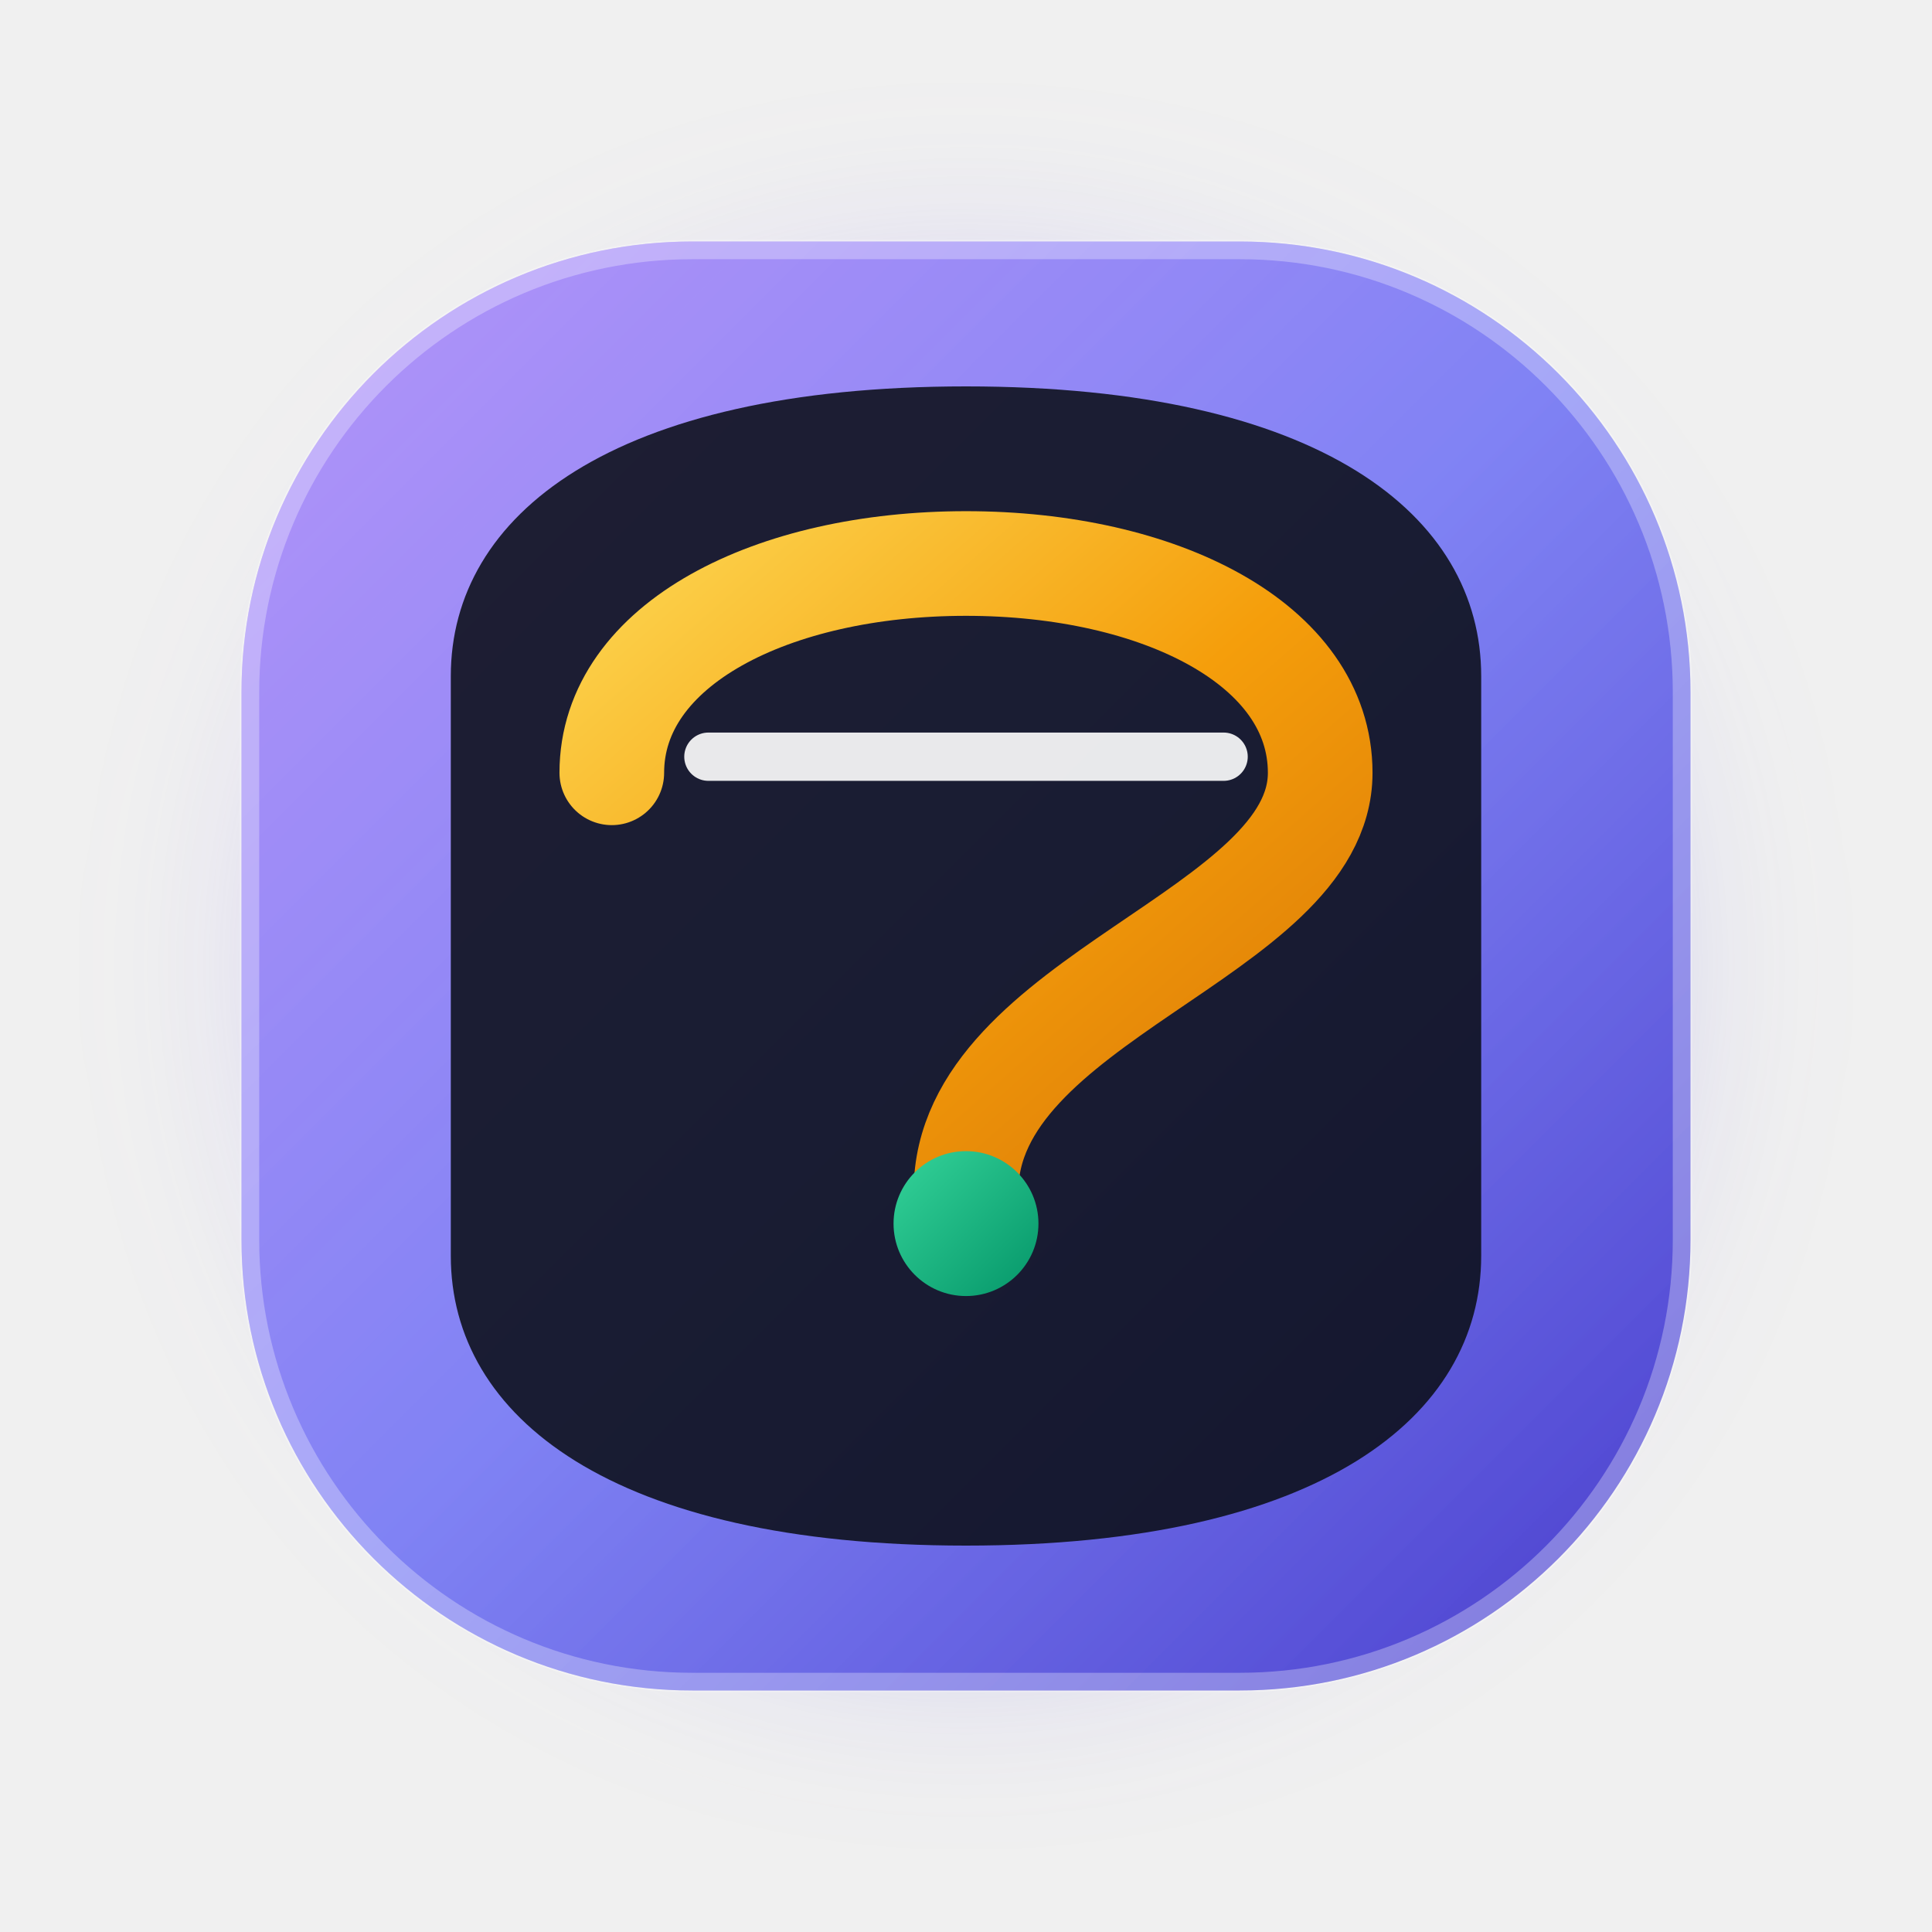
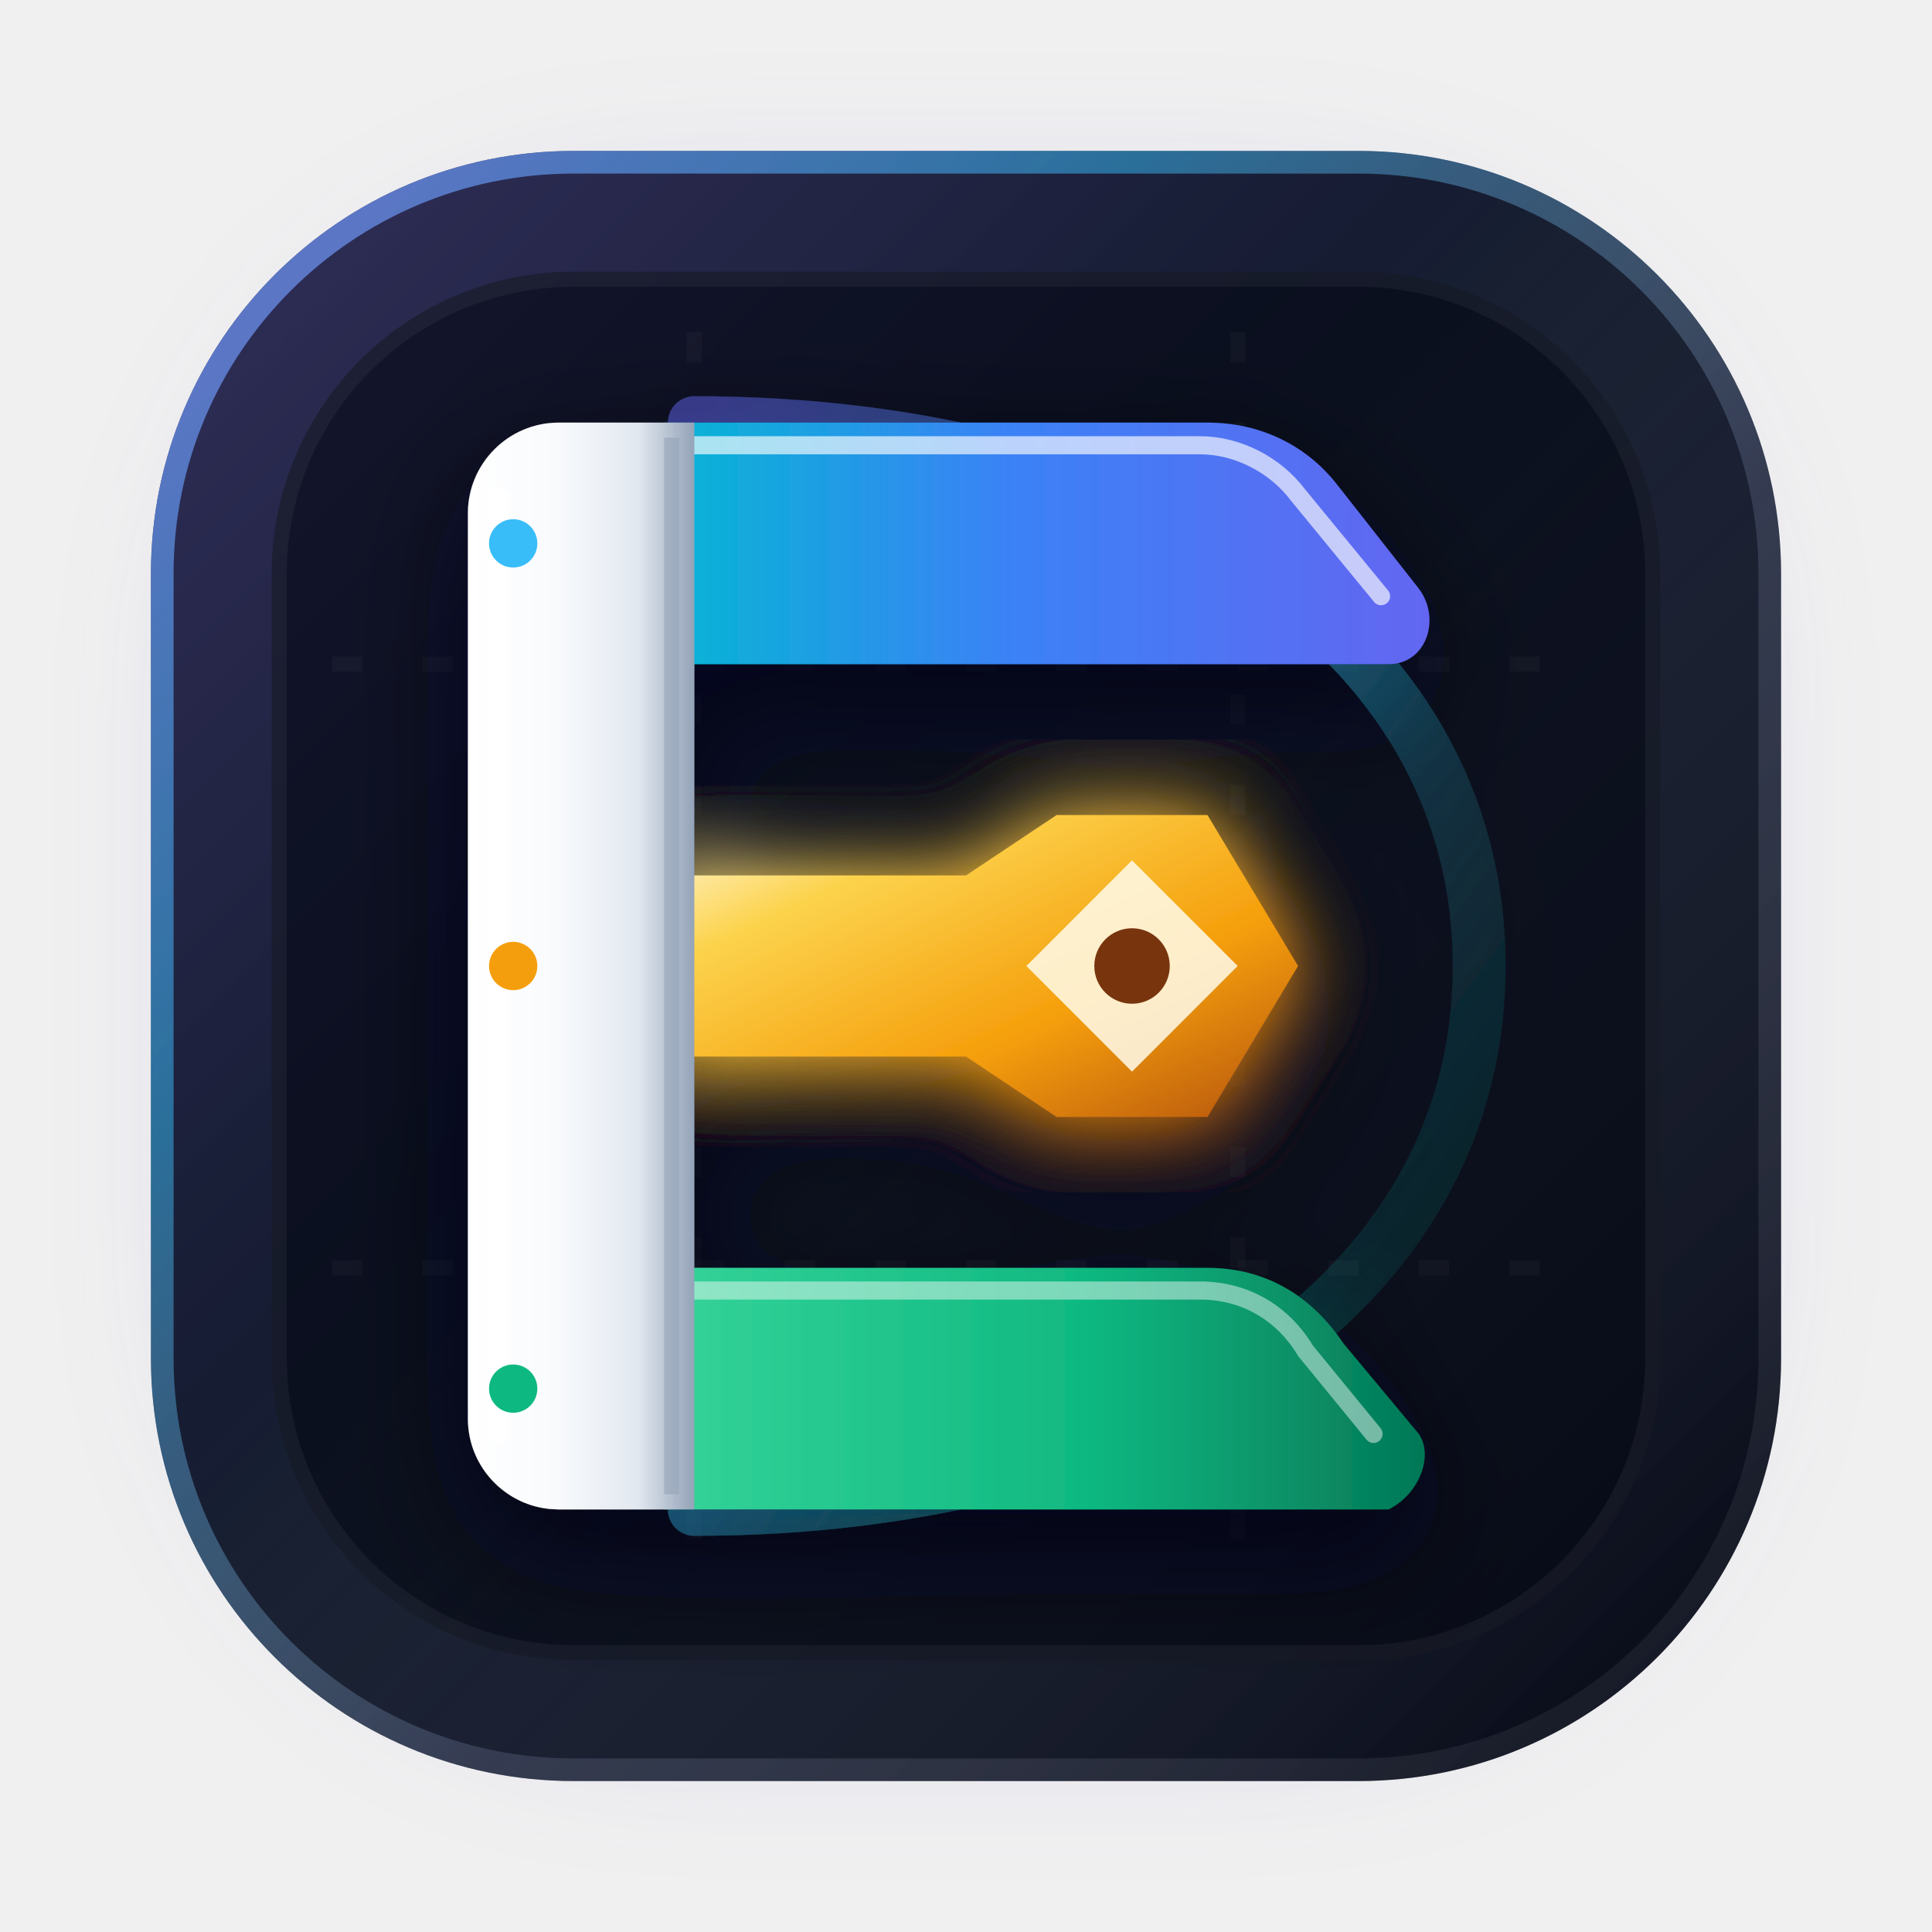
- <svg xmlns="http://www.w3.org/2000/svg" viewBox="0 0 120 120" width="100%" height="100%">
+ <svg xmlns="http://www.w3.org/2000/svg" viewBox="0 0 128 128" width="100%" height="100%">
  <defs>
-     <filter id="neon-glow" x="-20%" y="-20%" width="140%" height="140%">
+     <filter id="vault-glow" x="-20%" y="-20%" width="140%" height="140%">
      <feGaussianBlur stdDeviation="6" result="blur" />
      <feComposite in="SourceGraphic" in2="blur" operator="over" />
    </filter>
-     <linearGradient id="primary-grad" x1="0%" y1="0%" x2="100%" y2="100%">
-       <stop offset="0%" stop-color="#8b5cf6" />
-       <stop offset="50%" stop-color="#6366f1" />
-       <stop offset="100%" stop-color="#4338ca" />
+     <filter id="emblem-shadow" x="-20%" y="-20%" width="140%" height="140%">
+       <feDropShadow dx="0" dy="3" stdDeviation="4" flood-color="#020617" flood-opacity="0.8" />
+     </filter>
+     <filter id="gold-shimmer" x="-25%" y="-25%" width="150%" height="150%">
+       <feGaussianBlur stdDeviation="2.5" result="glow" />
+       <feComposite in="SourceGraphic" in2="glow" operator="over" />
+     </filter>
+     <linearGradient id="vault-bg" x1="0%" y1="0%" x2="100%" y2="100%">
+       <stop offset="0%" stop-color="#1e1b4b" />
+       <stop offset="45%" stop-color="#0f172a" />
+       <stop offset="100%" stop-color="#020617" />
    </linearGradient>
-     <linearGradient id="gold-grad" x1="0%" y1="0%" x2="100%" y2="100%">
-       <stop offset="0%" stop-color="#fcd34d" />
-       <stop offset="50%" stop-color="#f59e0b" />
-       <stop offset="100%" stop-color="#d97706" />
+     <linearGradient id="rim-light" x1="0%" y1="0%" x2="100%" y2="100%">
+       <stop offset="0%" stop-color="#818cf8" stop-opacity="0.75" />
+       <stop offset="30%" stop-color="#38bdf8" stop-opacity="0.5" />
+       <stop offset="60%" stop-color="#c7d2fe" stop-opacity="0.15" />
+       <stop offset="100%" stop-color="#ffffff" stop-opacity="0.04" />
    </linearGradient>
-     <linearGradient id="emerald-grad" x1="0%" y1="0%" x2="100%" y2="100%">
+     <linearGradient id="glass-surface" x1="0%" y1="0%" x2="100%" y2="100%">
+       <stop offset="0%" stop-color="#ffffff" stop-opacity="0.09" />
+       <stop offset="40%" stop-color="#ffffff" stop-opacity="0.02" />
+       <stop offset="100%" stop-color="#000000" stop-opacity="0.25" />
+     </linearGradient>
+     <linearGradient id="top-wing-grad" x1="0%" y1="0%" x2="100%" y2="0%">
+       <stop offset="0%" stop-color="#06b6d4" />
+       <stop offset="45%" stop-color="#3b82f6" />
+       <stop offset="100%" stop-color="#6366f1" />
+     </linearGradient>
+     <linearGradient id="gold-core-grad" x1="0%" y1="0%" x2="100%" y2="100%">
+       <stop offset="0%" stop-color="#fffbeb" />
+       <stop offset="25%" stop-color="#fcd34d" />
+       <stop offset="65%" stop-color="#f59e0b" />
+       <stop offset="100%" stop-color="#b45309" />
+     </linearGradient>
+     <linearGradient id="bottom-wing-grad" x1="0%" y1="0%" x2="100%" y2="0%">
      <stop offset="0%" stop-color="#34d399" />
-       <stop offset="100%" stop-color="#059669" />
+       <stop offset="55%" stop-color="#10b981" />
+       <stop offset="100%" stop-color="#047857" />
    </linearGradient>
-     <linearGradient id="glass-glare" x1="0%" y1="0%" x2="100%" y2="100%">
-       <stop offset="0%" stop-color="#ffffff" stop-opacity="0.35" />
-       <stop offset="100%" stop-color="#ffffff" stop-opacity="0.02" />
+     <linearGradient id="spine-grad" x1="0%" y1="0%" x2="100%" y2="0%">
+       <stop offset="0%" stop-color="#ffffff" />
+       <stop offset="40%" stop-color="#f8fafc" />
+       <stop offset="75%" stop-color="#e2e8f0" />
+       <stop offset="100%" stop-color="#94a3b8" />
+     </linearGradient>
+     <linearGradient id="wallet-ribbon" x1="0%" y1="0%" x2="100%" y2="100%">
+       <stop offset="0%" stop-color="#6366f1" stop-opacity="0.45" />
+       <stop offset="50%" stop-color="#38bdf8" stop-opacity="0.2" />
+       <stop offset="100%" stop-color="#10b981" stop-opacity="0.05" />
    </linearGradient>
  </defs>
-   <circle cx="60" cy="60" r="42" fill="url(#primary-grad)" opacity="0.25" filter="url(#neon-glow)" />
-   <rect x="15" y="15" width="90" height="90" rx="28" fill="url(#primary-grad)" />
-   <rect x="15" y="15" width="90" height="90" rx="28" fill="url(#glass-glare)" />
-   <rect x="15.5" y="15.5" width="89" height="89" rx="27.5" fill="none" stroke="rgba(255,255,255,0.3)" stroke-width="1.2" />
-   <path d="M 28 42 C 28 32, 38 24, 60 24 C 82 24, 92 32, 92 42 L 92 78 C 92 88, 82 96, 60 96 C 38 96, 28 88, 28 78 Z" fill="#0b0f19" opacity="0.88" />
-   <path d="M 38 48 C 38 40, 48 35, 60 35 C 72 35, 82 40, 82 48 C 82 58, 60 62, 60 74" fill="none" stroke="url(#gold-grad)" stroke-width="6.5" stroke-linecap="round" stroke-linejoin="round" />
-   <circle cx="60" cy="76" r="4.5" fill="url(#emerald-grad)" />
-   <line x1="44" y1="47" x2="76" y2="47" stroke="#ffffff" stroke-width="3" stroke-linecap="round" opacity="0.9" />
-   <line x1="48" y1="56" x2="72" y2="56" stroke="url(#gold-grad)" stroke-width="2.5" stroke-linecap="round" />
+   <rect x="16" y="16" width="96" height="96" rx="28" fill="#4f46e5" opacity="0.22" filter="url(#vault-glow)" />
+   <rect x="10" y="10" width="108" height="108" rx="28" fill="url(#vault-bg)" />
+   <rect x="10" y="10" width="108" height="108" rx="28" fill="url(#glass-surface)" />
+   <rect x="10.75" y="10.75" width="106.5" height="106.5" rx="27.25" fill="none" stroke="url(#rim-light)" stroke-width="1.5" />
+   <rect x="18" y="18" width="92" height="92" rx="20" fill="#030712" opacity="0.6" />
+   <rect x="18.5" y="18.5" width="91" height="91" rx="19.5" fill="none" stroke="rgba(255,255,255,0.05)" stroke-width="1" />
+   <line x1="22" y1="44" x2="106" y2="44" stroke="rgba(255,255,255,0.03)" stroke-width="1" stroke-dasharray="2 4" />
+   <line x1="22" y1="84" x2="106" y2="84" stroke="rgba(255,255,255,0.03)" stroke-width="1" stroke-dasharray="2 4" />
+   <line x1="46" y1="22" x2="46" y2="106" stroke="rgba(255,255,255,0.03)" stroke-width="1" stroke-dasharray="2 4" />
+   <line x1="82" y1="22" x2="82" y2="106" stroke="rgba(255,255,255,0.03)" stroke-width="1" stroke-dasharray="2 4" />
+   <g filter="url(#emblem-shadow)">
+     <path d="M 46 28 C 76 28 98 42 98 64 C 98 86 76 100 46 100" fill="none" stroke="url(#wallet-ribbon)" stroke-width="3.5" stroke-linecap="round" />
+     <path d="M 44 28               L 80 28               C 83.5 28 86.5 29.5 88.5 32               L 94 39              C 95.5 41 94.5 44 92 44               L 44 44               Z" fill="url(#top-wing-grad)" />
+     <path d="M 45 29.5 L 79.5 29.5 C 82 29.5 84.5 30.8 86 32.8 L 91.5 39.5" fill="none" stroke="rgba(255,255,255,0.65)" stroke-width="1.2" stroke-linecap="round" />
+     <path d="M 44 84               L 80 84               C 84 84 87 86 89 89               L 94 95              C 95 96.5 94 99 92 100               L 44 100               Z" fill="url(#bottom-wing-grad)" />
+     <path d="M 45 85.5 L 79.5 85.5 C 82.5 85.5 85 87 86.5 89.5 L 91 95" fill="none" stroke="rgba(255,255,255,0.45)" stroke-width="1.2" stroke-linecap="round" />
+     <path d="M 44 58               L 64 58               L 70 54               L 80 54               L 86 64               L 80 74               L 70 74               L 64 70               L 44 70               Z" fill="url(#gold-core-grad)" filter="url(#gold-shimmer)" />
+     <polygon points="75,57 82,64 75,71 68,64" fill="#fffbeb" opacity="0.85" />
+     <circle cx="75" cy="64" r="2.5" fill="#78350f" />
+     <path d="M 37 28               L 46 28               L 46 100               L 37 100               C 33.7 100 31 97.3 31 94               L 31 34               C 31 30.7 33.7 28 37 28               Z" fill="url(#spine-grad)" />
+     <line x1="33" y1="33" x2="33" y2="95" stroke="#ffffff" stroke-width="1.4" stroke-linecap="round" opacity="0.9" />
+     <line x1="44.5" y1="29" x2="44.5" y2="99" stroke="#94a3b8" stroke-width="1" opacity="0.6" />
+     <circle cx="34" cy="36" r="1.6" fill="#38bdf8" />
+     <circle cx="34" cy="64" r="1.6" fill="#f59e0b" />
+     <circle cx="34" cy="92" r="1.6" fill="#10b981" />
+   </g>
</svg>
